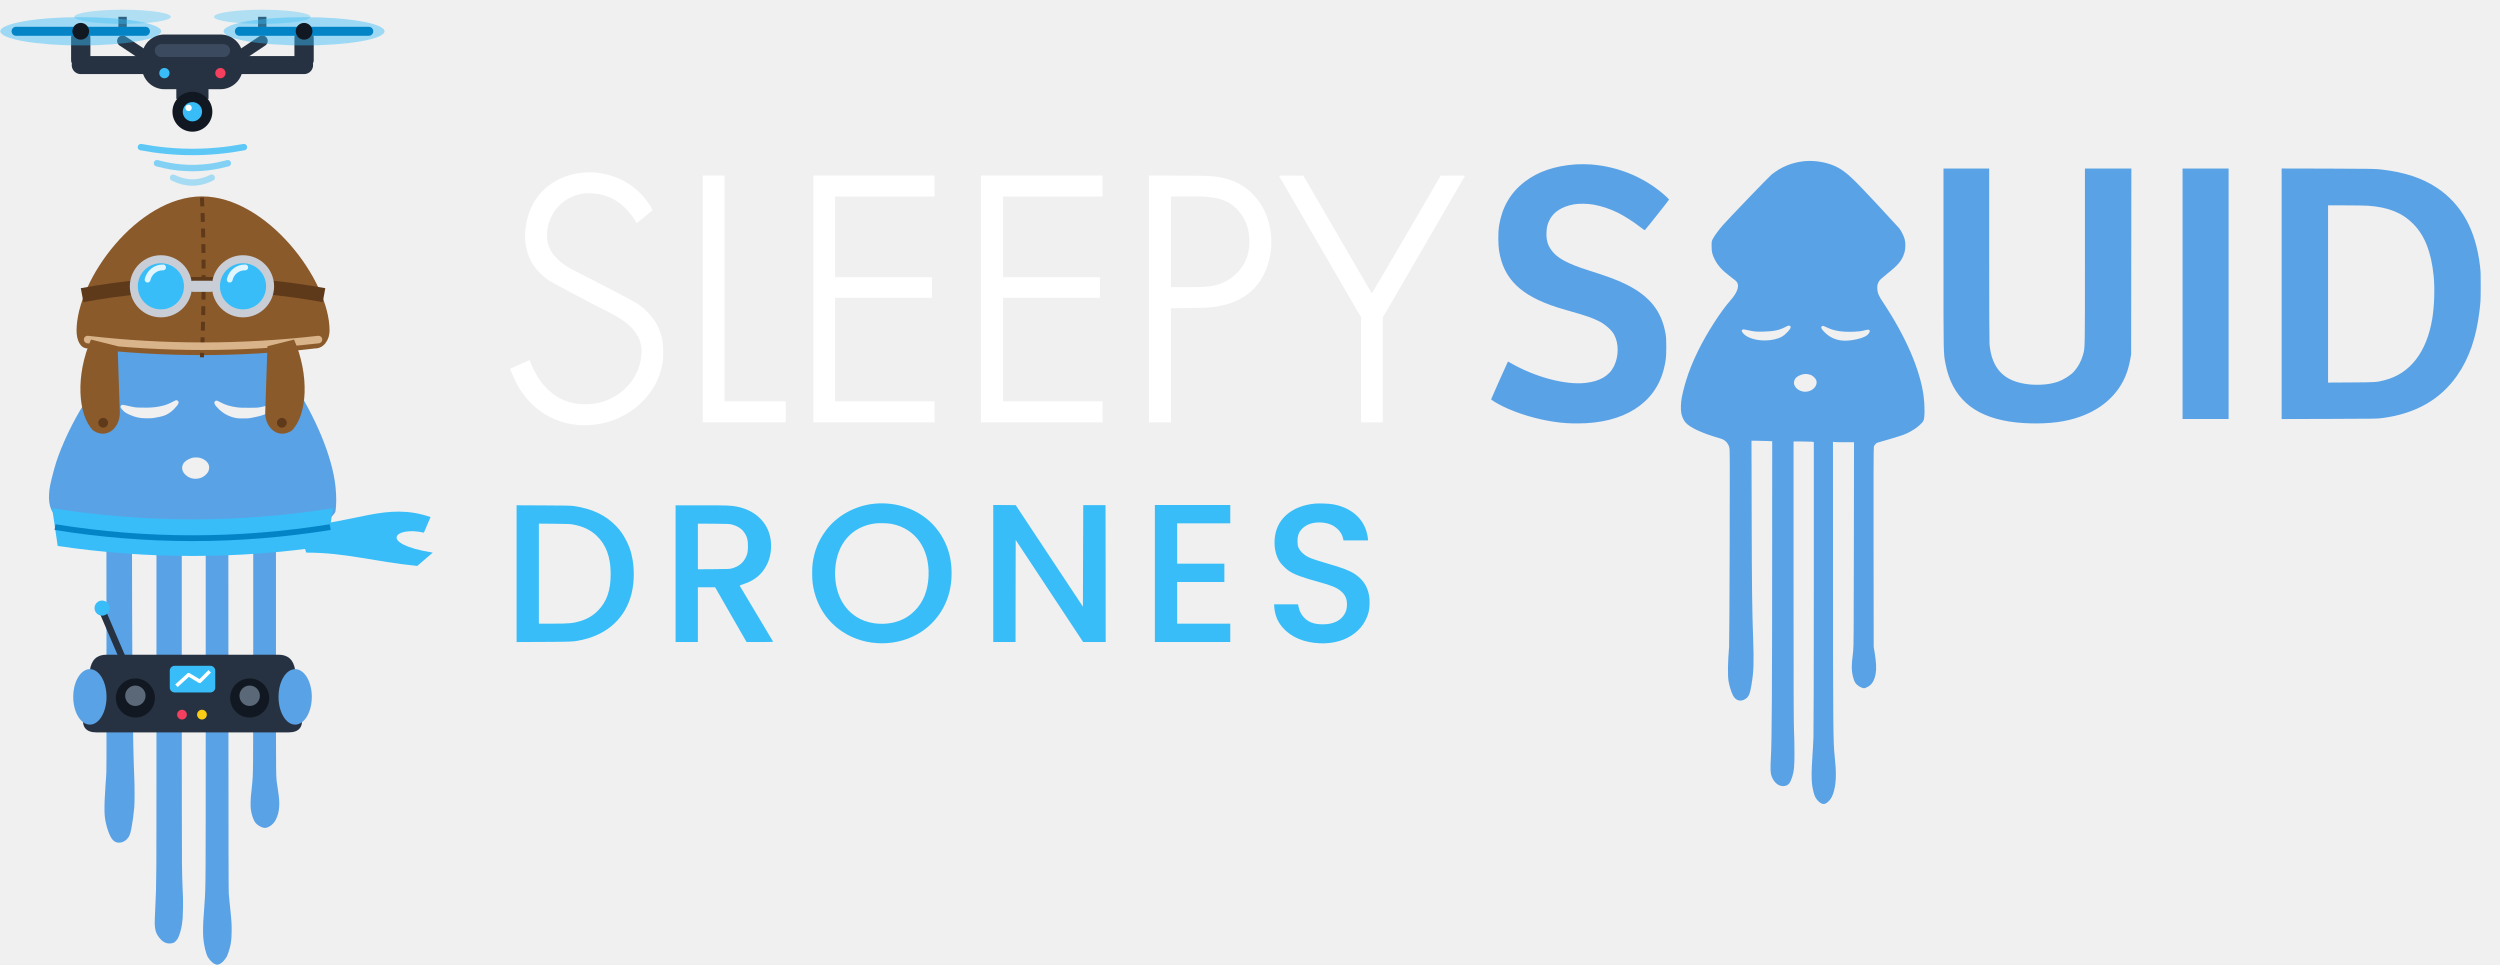
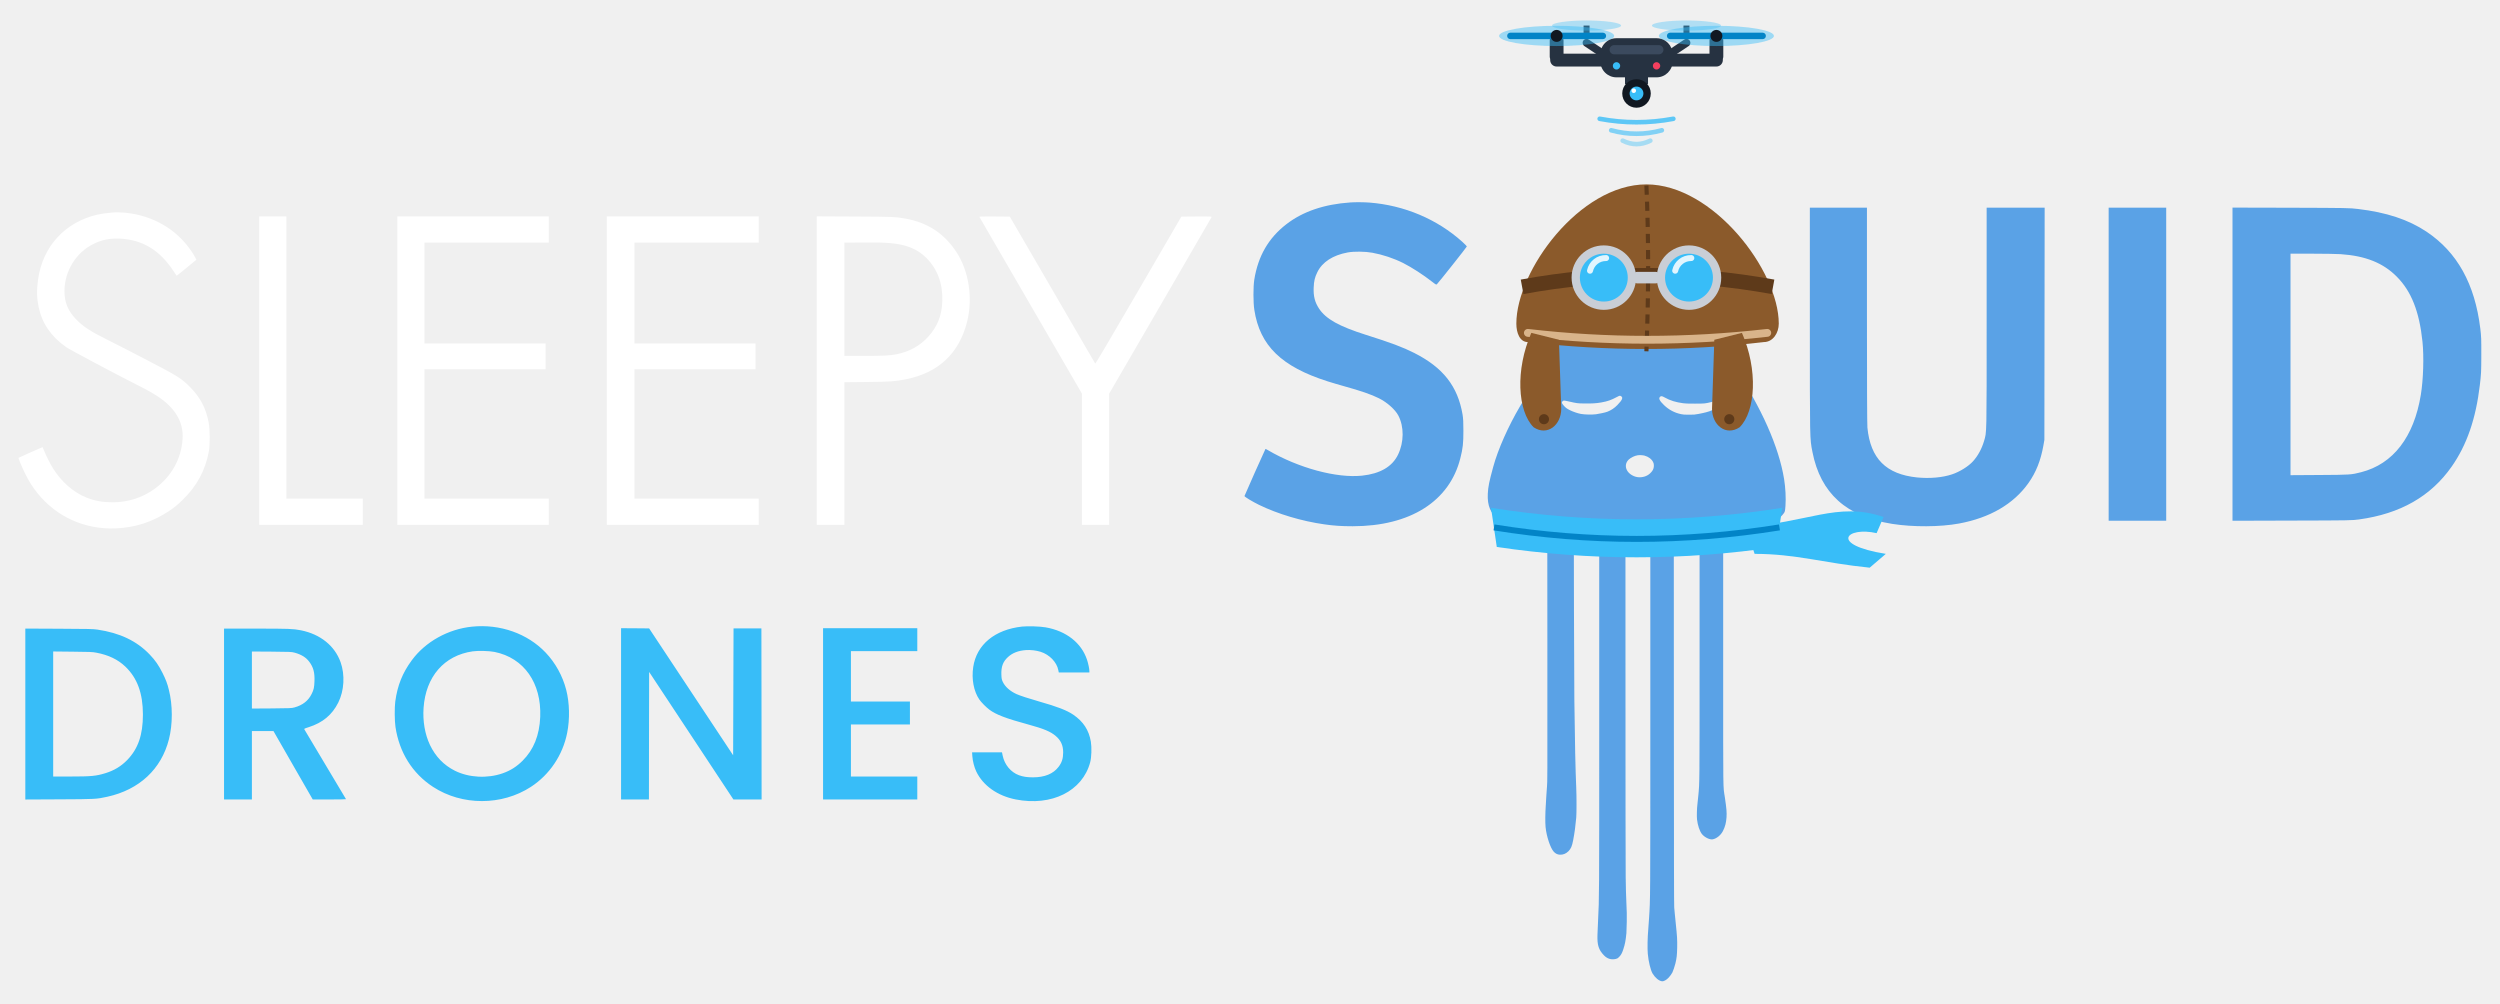
- <svg xmlns="http://www.w3.org/2000/svg" viewBox="0 -250 3887 1500" width="3887" height="1500">
-   <g transform="translate(75.9,70.9) scale(0.34507)">
-     <g fill="#5AA2E6">
-       <g transform="translate(0,3417) scale(0.1,-0.1)">
-         <path d="M6715 34159 c-194 -9 -316 -24 -493 -60 -565 -114 -1065 -365 -1505 -754 -72 -63 -2250 -2338 -2403 -2510 -362 -405 -600 -744 -658 -935 -26 -84 -32 -329 -13 -460 51 -334 208 -645 487 -965 47 -54 124 -132 172 -175 77 -68 404 -325 570 -447 118 -87 178 -197 178 -325 0 -226 -156 -508 -470 -848 -248 -269 -807 -1080 -1168 -1695 -518 -881 -961 -1882 -1165 -2630 -180 -658 -221 -864 -237 -1170 -26 -526 122 -875 470 -1100 131 -85 475 -265 590 -309 394 -149 733 -264 930 -316 244 -65 324 -103 423 -206 64 -67 121 -158 150 -244 l22 -65 3 -5135 c3 -5055 2 -5138 -17 -5355 -11 -121 -23 -283 -26 -360 -3 -77 -15 -275 -26 -440 -24 -338 -28 -751 -10 -945 37 -403 208 -918 357 -1079 75 -81 157 -122 257 -129 140 -9 273 43 378 148 111 112 158 221 208 485 60 314 103 629 133 980 16 191 16 927 0 1290 -34 766 -61 2017 -82 3810 -6 451 -13 2232 -17 3958 l-6 3138 409 -6 c225 -3 473 -8 552 -11 l142 -6 0 -7677 c0 -8251 2 -7881 -50 -8971 -11 -228 -23 -505 -26 -615 -15 -451 50 -654 284 -897 142 -148 317 -200 512 -154 66 16 81 25 128 70 93 89 143 175 195 337 79 243 105 380 138 714 5 61 13 283 16 495 4 312 1 467 -17 820 -14 286 -25 673 -30 1130 -5 382 -9 3853 -9 7713 l-1 7017 158 0 c86 0 329 -3 540 -7 l382 -6 0 -7621 c0 -8268 1 -8032 -55 -8891 -14 -214 -30 -437 -35 -495 -32 -352 -40 -810 -20 -1050 29 -333 122 -717 208 -860 112 -184 274 -318 404 -336 79 -11 198 54 298 162 54 58 130 163 158 219 34 69 100 265 131 390 56 228 72 371 78 700 6 333 -3 476 -62 1045 -19 179 -39 381 -45 450 -6 69 -16 177 -22 240 -9 87 -13 2050 -15 8073 l-3 7959 397 -6 c219 -4 471 -9 561 -12 l162 -6 0 -5137 c-1 -5568 1 -5433 -55 -6011 -14 -146 -32 -319 -40 -385 -22 -172 -31 -526 -16 -655 29 -253 114 -506 211 -629 115 -145 346 -258 474 -231 170 35 348 181 440 360 93 180 141 362 156 595 14 219 1 369 -70 855 -83 567 -75 -75 -75 5780 l0 5215 26 56 c55 118 137 176 291 210 138 30 346 89 598 170 124 39 277 87 340 106 258 77 350 107 440 145 387 164 789 454 944 680 45 66 50 89 67 320 24 327 1 781 -60 1158 -225 1393 -990 3119 -2152 4850 -191 286 -219 341 -266 527 -24 90 -28 129 -28 238 0 119 3 137 29 210 35 96 82 173 145 239 25 27 201 173 391 324 511 409 613 516 754 792 128 251 166 385 173 615 4 109 1 179 -11 257 -37 248 -161 525 -331 738 -96 120 -2144 2313 -2283 2445 -127 120 -382 348 -527 471 -156 133 -400 280 -630 381 -250 109 -502 181 -780 222 -132 19 -415 43 -473 39 -15 -1 -94 -5 -177 -9z m-925 -8734 c111 -57 70 -164 -154 -393 -127 -130 -274 -228 -433 -288 -90 -34 -345 -90 -498 -110 -174 -22 -490 -15 -650 15 -150 28 -347 96 -491 169 -135 69 -179 104 -270 210 -76 89 -83 124 -35 173 38 38 57 37 255 -7 391 -88 377 -86 681 -91 333 -6 531 6 751 46 277 50 419 100 683 241 103 54 117 58 161 35z m1909 -64 c236 -131 470 -204 800 -248 101 -14 203 -17 511 -17 432 0 434 1 738 76 127 31 212 48 228 44 14 -4 37 -18 50 -31 38 -38 33 -90 -17 -164 -124 -186 -329 -276 -849 -373 -166 -31 -187 -33 -410 -32 -207 0 -248 2 -345 23 -284 60 -528 189 -736 389 -198 189 -250 296 -178 363 48 45 83 40 208 -30z m-889 -2521 c177 -46 320 -153 383 -288 26 -57 31 -78 31 -147 0 -89 -24 -169 -71 -233 -120 -164 -277 -253 -483 -272 -111 -10 -206 4 -306 44 -360 146 -470 501 -226 728 90 83 256 162 382 181 75 12 220 5 290 -13z" />
-       </g>
-     </g>
-     <g transform="translate(647 -470) scale(1.45) translate(-647 470)">
-       <line x1="430" y1="-685" x2="430" y2="-735" stroke="#263241" stroke-width="26" />
-       <ellipse cx="430" cy="-735" rx="150" ry="22" fill="#38BDF8" opacity="0.35" />
-       <line x1="864" y1="-685" x2="864" y2="-735" stroke="#263241" stroke-width="26" />
-       <ellipse cx="864" cy="-735" rx="150" ry="22" fill="#38BDF8" opacity="0.35" />
-       <path d="M300 -585 L994 -585" stroke="#263241" stroke-width="56" stroke-linecap="round" />
-       <path d="M430 -660 L520 -600 M864 -660 L774 -600" stroke="#263241" stroke-width="34" stroke-linecap="round" />
-       <rect x="270" y="-690" width="60" height="110" rx="20" fill="#263241" />
-       <ellipse cx="300" cy="-690" rx="250" ry="44" fill="#38BDF8" opacity=".45" />
-       <rect x="85" y="-704" width="430" height="28" rx="14" fill="#0284C7" />
-       <circle cx="300" cy="-690" r="26" fill="#111821" />
-       <rect x="964" y="-690" width="60" height="110" rx="20" fill="#263241" />
-       <ellipse cx="994" cy="-690" rx="250" ry="44" fill="#38BDF8" opacity=".45" />
-       <rect x="779" y="-704" width="430" height="28" rx="14" fill="#0284C7" />
-       <circle cx="994" cy="-690" r="26" fill="#111821" />
-       <rect x="490" y="-680" width="314" height="170" rx="70" fill="#263241" />
-       <rect x="530" y="-650" width="234" height="40" rx="20" fill="#3B4A5E" />
-       <circle cx="560" cy="-560" r="16" fill="#38BDF8" />
-       <circle cx="734" cy="-560" r="16" fill="#F43F5E" />
-       <rect x="597" y="-520" width="100" height="40" fill="#263241" />
-       <circle cx="647" cy="-440" r="62" fill="#111821" />
-       <circle cx="647" cy="-440" r="30" fill="#38BDF8" />
-       <circle cx="635" cy="-452" r="10" fill="#fff" />
-       <path d="M487 -330 Q647 -300 807 -330" stroke="#38BDF8" stroke-width="20" fill="none" stroke-linecap="round" opacity="0.8" />
-       <path d="M537 -280 Q647 -250 757 -280" stroke="#38BDF8" stroke-width="20" fill="none" stroke-linecap="round" opacity="0.6" />
-       <path d="M587 -235 Q647 -205 707 -235" stroke="#38BDF8" stroke-width="20" fill="none" stroke-linecap="round" opacity="0.4" />
-     </g>
-     <path d="M125 560 C125 330 400 -45 690 -45 C980 -45 1265 330 1265 560 C1265 600 1240 640 1200 640 Q690 700 175 640 C140 640 125 600 125 560 Z" fill="#8B5A2B" />
-     <path d="M690 -40 Q705 300 690 680" stroke="#5E3A1A" stroke-width="18" fill="none" stroke-dasharray="40 30" />
-     <path d="M175 600 Q690 660 1215 600" stroke="#D9B48A" stroke-width="34" fill="none" stroke-linecap="round" />
-     <path d="M190 600 C120 760 130 940 200 1010 C260 1050 320 1000 320 930 L310 630 Z" fill="#8B5A2B" />
-     <circle cx="245" cy="975" r="22" fill="#5E3A1A" />
-     <path d="M1105 600 C1175 760 1165 940 1095 1010 C1035 1050 975 1000 975 930 L985 630 Z" fill="#8B5A2B" />
-     <circle cx="1050" cy="975" r="22" fill="#5E3A1A" />
-     <path d="M150 400 Q690 300 1240 400" stroke="#5E3A1A" stroke-width="64" fill="none" />
-     <circle cx="505" cy="360" r="140" fill="#C9CED6" />
-     <circle cx="505" cy="360" r="104" fill="#38BDF8" />
-     <path d="M445 330 A70 70 0 0 1 515 275" stroke="#fff" stroke-width="26" fill="none" stroke-linecap="round" opacity=".85" />
-     <circle cx="875" cy="360" r="140" fill="#C9CED6" />
-     <circle cx="875" cy="360" r="104" fill="#38BDF8" />
-     <path d="M815 330 A70 70 0 0 1 885 275" stroke="#fff" stroke-width="26" fill="none" stroke-linecap="round" opacity=".85" />
-     <rect x="630" y="335" width="120" height="50" rx="20" fill="#C9CED6" />
-     <path d="M1120 1440 C1380 1430 1520 1330 1720 1400 L1690 1470 C1560 1440 1480 1520 1730 1560 L1660 1620 C1460 1600 1340 1560 1160 1560 Z" fill="#38BDF8" />
-     <path d="M15 1360 Q647 1460 1280 1360 L1255 1530 Q647 1620 40 1530 Z" fill="#38BDF8" />
-     <path d="M28 1445 Q647 1545 1268 1445" stroke="#0284C7" stroke-width="26" fill="none" />
-     <line x1="330" y1="2030" x2="240" y2="1820" stroke="#263241" stroke-width="30" stroke-linecap="round" />
-     <circle cx="240" cy="1810" r="34" fill="#38BDF8" />
-     <path d="M260 2020 H1035 Q1100 2020 1110 2090 L1140 2300 Q1150 2370 1080 2370 H215 Q145 2370 155 2300 L185 2090 Q195 2020 260 2020 Z" fill="#263241" />
-     <rect x="545" y="2070" width="205" height="120" rx="22" fill="#38BDF8" />
-     <path d="M575 2160 L630 2110 L680 2140 L725 2095" stroke="#fff" stroke-width="16" fill="none" stroke-linejoin="round" />
-     <circle cx="390" cy="2215" r="88" fill="#111821" />
-     <circle cx="390" cy="2205" r="46" fill="#5B6878" />
-     <circle cx="905" cy="2215" r="88" fill="#111821" />
-     <circle cx="905" cy="2205" r="46" fill="#5B6878" />
-     <circle cx="600" cy="2290" r="22" fill="#F43F5E" />
-     <circle cx="690" cy="2290" r="22" fill="#FACC15" />
-     <ellipse cx="185" cy="2210" rx="75" ry="125" fill="#5AA2E6" />
-     <ellipse cx="1110" cy="2210" rx="75" ry="125" fill="#5AA2E6" />
-   </g>
-   <g transform="translate(793.2,0.0) scale(0.57274)" fill="#FFFFFF">
+ <svg xmlns="http://www.w3.org/2000/svg" viewBox="-40 -430 5430 2180" width="5430" height="2180">
+   <g transform="translate(0.0,0.0) scale(1)" fill="#FFFFFF">
    <g>
      <g transform="translate(0,1746) scale(0.1,-0.1)">
        <path d="M2030 17143 c-129 -12 -237 -27 -310 -44 -709 -162 -1195 -694 -1294 -1414 -32 -236 -28 -396 14 -597 72 -349 271 -639 596 -867 78 -55 1057 -576 1509 -804 291 -146 429 -226 560 -322 326 -240 481 -530 461 -863 -26 -438 -242 -825 -611 -1092 -262 -189 -575 -290 -903 -290 -226 0 -394 31 -580 105 -279 113 -537 339 -720 631 -61 98 -151 276 -193 382 -17 42 -32 78 -34 80 -2 3 -514 -225 -522 -232 -8 -7 79 -214 142 -341 87 -175 160 -292 272 -430 412 -511 1024 -787 1688 -762 432 17 808 139 1170 380 113 76 176 127 293 241 310 301 492 639 569 1056 26 144 24 477 -5 625 -59 310 -182 544 -402 766 -190 191 -256 233 -905 571 -319 167 -699 362 -845 434 -421 208 -579 311 -737 479 -168 177 -243 362 -243 598 0 436 249 841 629 1028 185 91 348 124 566 116 492 -19 871 -246 1171 -701 37 -55 68 -103 70 -105 2 -2 87 66 189 150 103 85 199 164 213 176 l27 21 -24 49 c-12 26 -50 89 -84 138 -322 476 -836 775 -1436 835 -97 9 -213 11 -291 3z M5230 13710 l0 -3350 1125 0 1125 0 0 285 0 285 -830 0 -830 0 0 3065 0 3065 -295 0 -295 0 0 -3350z M8230 13710 l0 -3350 1645 0 1645 0 0 285 0 285 -1350 0 -1350 0 0 1405 0 1405 1315 0 1315 0 0 280 0 280 -1315 0 -1315 0 0 1095 0 1095 1350 0 1350 0 0 285 0 285 -1645 0 -1645 0 0 -3350z M12780 13710 l0 -3350 1650 0 1650 0 0 285 0 285 -1350 0 -1350 0 0 1405 0 1405 1315 0 1315 0 0 280 0 280 -1315 0 -1315 0 0 1095 0 1095 1350 0 1350 0 0 285 0 285 -1650 0 -1650 0 0 -3350z M17340 13711 l0 -3351 300 0 300 0 0 1549 0 1549 488 5 c508 5 612 12 842 58 711 140 1161 561 1335 1249 130 517 39 1107 -235 1521 -268 404 -628 638 -1115 723 -205 36 -262 39 -1087 43 l-828 4 0 -3350z m1600 2768 c343 -28 590 -130 780 -320 243 -244 361 -565 347 -945 -11 -304 -104 -541 -298 -759 -181 -203 -413 -333 -694 -389 -148 -29 -285 -36 -711 -36 l-424 0 0 1230 0 1230 318 2 c381 4 517 1 682 -13z M20873 17048 c2 -7 505 -874 1116 -1925 l1111 -1913 0 -1425 0 -1425 295 0 295 0 0 1424 0 1424 1110 1911 c611 1051 1113 1917 1116 1926 6 14 -30 15 -326 13 l-331 -3 -932 -1603 c-572 -985 -934 -1597 -938 -1590 -4 7 -424 729 -932 1603 l-924 1590 -333 3 c-264 2 -331 0 -327 -10z" />
      </g>
    </g>
  </g>
-   <g transform="translate(793.2,0.0) scale(0.57274)" fill="#5AA2E6">
-     <g>
-       <g transform="translate(0,1746) scale(0.1,-0.1)">
-         <path d="M35139 17450 c-338 -33 -636 -154 -901 -368 -64 -51 -1164 -1195 -1316 -1369 -106 -120 -232 -291 -272 -369 -35 -69 -35 -69 -35 -204 0 -156 18 -228 88 -364 85 -163 195 -286 393 -437 76 -57 152 -116 169 -132 125 -106 72 -302 -147 -547 -250 -281 -627 -867 -858 -1335 -223 -452 -358 -833 -451 -1271 -30 -140 -37 -357 -15 -455 19 -88 60 -177 107 -236 114 -142 451 -298 956 -443 125 -36 206 -119 240 -247 14 -52 15 -347 9 -2673 -4 -1477 -11 -2665 -16 -2730 -36 -435 -41 -774 -14 -941 17 -108 67 -274 112 -368 72 -155 212 -198 347 -109 90 60 122 136 164 389 59 359 67 588 43 1269 -27 781 -34 1316 -39 3298 l-5 2052 144 0 c80 0 206 -3 281 -7 l137 -6 -1 -3141 c-1 -3586 -9 -4982 -34 -5431 -17 -321 -14 -427 16 -514 67 -194 216 -304 369 -271 92 20 142 82 193 245 52 167 62 267 61 665 0 201 -5 471 -12 600 -9 176 -12 1190 -12 4037 l0 3803 223 0 c122 0 246 -3 275 -6 l52 -7 0 -3871 c0 -2334 -4 -3980 -10 -4146 -6 -151 -19 -396 -30 -545 -22 -300 -26 -577 -9 -723 12 -109 49 -268 78 -333 26 -63 91 -141 147 -177 83 -56 147 -41 238 54 62 65 102 145 135 276 61 234 65 501 16 948 -39 355 -44 811 -44 4899 l-1 3623 31 -6 c17 -3 146 -6 286 -6 l254 0 -4 -2767 c-3 -2497 -5 -2782 -20 -2913 -32 -284 -37 -336 -37 -430 0 -157 39 -329 96 -421 39 -62 140 -130 217 -144 29 -6 49 -1 99 23 130 61 204 178 238 376 22 126 13 307 -26 551 l-28 170 -4 2700 c-2 1878 0 2711 8 2736 5 20 27 53 47 72 29 29 52 39 127 58 50 12 170 46 266 76 96 30 220 68 275 85 130 38 265 103 389 185 107 71 214 170 241 224 39 75 41 409 5 679 -98 715 -483 1606 -1090 2521 -130 195 -157 258 -167 386 -7 83 11 152 58 219 16 24 110 107 216 192 307 245 397 355 464 573 30 93 32 259 6 359 -23 86 -95 232 -150 300 -24 30 -296 325 -604 655 -662 711 -821 859 -1053 988 -246 136 -608 207 -911 177z m-383 -4485 c18 -28 -4 -71 -76 -148 -108 -118 -200 -169 -368 -207 -325 -72 -697 1 -838 165 -50 59 -54 78 -21 99 20 14 33 13 127 -8 192 -44 248 -49 452 -43 276 7 434 42 590 127 78 43 113 47 134 15z m994 -31 c190 -93 419 -128 745 -113 125 5 183 13 264 34 82 21 109 25 127 16 29 -13 31 -43 4 -85 -47 -77 -154 -132 -335 -171 -280 -61 -476 -50 -661 37 -132 62 -304 225 -304 288 0 15 31 40 49 40 9 0 59 -21 111 -46z m-460 -1282 c73 -22 153 -98 170 -162 40 -147 -116 -300 -305 -300 -157 0 -304 117 -305 243 0 45 23 103 53 135 36 38 121 81 188 95 72 15 120 13 199 -11z M28930 17363 c-569 -39 -1032 -196 -1390 -473 -388 -299 -615 -692 -697 -1205 -24 -153 -24 -495 1 -655 119 -777 589 -1234 1596 -1554 96 -30 256 -78 355 -105 365 -101 591 -179 756 -262 177 -88 353 -245 421 -375 127 -242 124 -580 -7 -850 -126 -260 -388 -413 -780 -455 -553 -59 -1384 166 -2048 555 -26 16 -49 27 -51 25 -9 -11 -456 -1013 -456 -1023 0 -17 167 -118 315 -191 409 -199 929 -355 1420 -424 208 -30 373 -41 615 -41 1249 0 2105 541 2339 1479 54 212 66 322 66 591 0 192 -4 269 -18 355 -104 615 -423 1023 -1052 1340 -248 125 -503 221 -1040 390 -591 187 -875 345 -1026 573 -90 137 -124 269 -116 456 6 143 24 221 79 333 107 221 338 371 662 430 136 25 378 22 531 -6 227 -41 467 -121 674 -225 182 -92 438 -257 626 -405 85 -66 91 -69 106 -53 48 49 649 808 649 819 0 6 -46 53 -102 104 -545 489 -1257 790 -2012 849 -119 9 -308 11 -416 3z M38910 14810 c0 -2658 -2 -2566 56 -2865 175 -899 737 -1406 1734 -1564 449 -71 1038 -68 1450 8 672 124 1187 425 1509 881 163 230 265 486 323 810 l22 125 3 2523 3 2522 -630 0 -630 0 0 -2386 c0 -2603 3 -2479 -56 -2682 -49 -167 -132 -321 -239 -440 -101 -112 -287 -228 -457 -285 -209 -70 -486 -94 -759 -67 -674 69 -1014 411 -1079 1084 -6 72 -10 899 -10 2443 l0 2333 -620 0 -620 0 0 -2440z M45400 13850 l0 -3400 625 0 625 0 0 3400 0 3400 -625 0 -625 0 0 -3400z M48090 13850 l0 -3401 1298 4 c1261 3 1301 4 1452 25 895 123 1557 501 2010 1147 329 470 525 1035 612 1770 29 246 31 281 32 650 1 350 -1 409 -22 580 -118 968 -501 1657 -1168 2103 -393 262 -874 421 -1489 493 -185 22 -224 23 -1457 27 l-1268 3 0 -3401z m2345 2390 c545 -37 928 -190 1226 -492 314 -317 487 -756 555 -1408 34 -329 19 -825 -36 -1158 -150 -915 -601 -1500 -1295 -1678 -217 -56 -233 -57 -907 -61 l-628 -4 0 2405 0 2406 468 0 c257 0 535 -5 617 -10z" />
+   <defs>
+     <clipPath id="qdrones007451">
+       <rect x="-10" y="-10" width="3170" height="1800" />
+       <rect x="3870" y="-10" width="1600" height="1800" />
+     </clipPath>
+   </defs>
+   <g transform="translate(0.0,0.0) scale(1)">
+     <g clip-path="url(#qdrones007451)">
+       <g transform="scale(1) translate(0.0,0.0)">
+         <g transform="translate(0.0,0.0) scale(1)" fill="#5AA2E6">
+           <g>
+             <g transform="translate(0,1746) scale(0.1,-0.1)">
+               <path d="M35139 17450 c-338 -33 -636 -154 -901 -368 -64 -51 -1164 -1195 -1316 -1369 -106 -120 -232 -291 -272 -369 -35 -69 -35 -69 -35 -204 0 -156 18 -228 88 -364 85 -163 195 -286 393 -437 76 -57 152 -116 169 -132 125 -106 72 -302 -147 -547 -250 -281 -627 -867 -858 -1335 -223 -452 -358 -833 -451 -1271 -30 -140 -37 -357 -15 -455 19 -88 60 -177 107 -236 114 -142 451 -298 956 -443 125 -36 206 -119 240 -247 14 -52 15 -347 9 -2673 -4 -1477 -11 -2665 -16 -2730 -36 -435 -41 -774 -14 -941 17 -108 67 -274 112 -368 72 -155 212 -198 347 -109 90 60 122 136 164 389 59 359 67 588 43 1269 -27 781 -34 1316 -39 3298 l-5 2052 144 0 c80 0 206 -3 281 -7 l137 -6 -1 -3141 c-1 -3586 -9 -4982 -34 -5431 -17 -321 -14 -427 16 -514 67 -194 216 -304 369 -271 92 20 142 82 193 245 52 167 62 267 61 665 0 201 -5 471 -12 600 -9 176 -12 1190 -12 4037 l0 3803 223 0 c122 0 246 -3 275 -6 l52 -7 0 -3871 c0 -2334 -4 -3980 -10 -4146 -6 -151 -19 -396 -30 -545 -22 -300 -26 -577 -9 -723 12 -109 49 -268 78 -333 26 -63 91 -141 147 -177 83 -56 147 -41 238 54 62 65 102 145 135 276 61 234 65 501 16 948 -39 355 -44 811 -44 4899 l-1 3623 31 -6 c17 -3 146 -6 286 -6 l254 0 -4 -2767 c-3 -2497 -5 -2782 -20 -2913 -32 -284 -37 -336 -37 -430 0 -157 39 -329 96 -421 39 -62 140 -130 217 -144 29 -6 49 -1 99 23 130 61 204 178 238 376 22 126 13 307 -26 551 l-28 170 -4 2700 c-2 1878 0 2711 8 2736 5 20 27 53 47 72 29 29 52 39 127 58 50 12 170 46 266 76 96 30 220 68 275 85 130 38 265 103 389 185 107 71 214 170 241 224 39 75 41 409 5 679 -98 715 -483 1606 -1090 2521 -130 195 -157 258 -167 386 -7 83 11 152 58 219 16 24 110 107 216 192 307 245 397 355 464 573 30 93 32 259 6 359 -23 86 -95 232 -150 300 -24 30 -296 325 -604 655 -662 711 -821 859 -1053 988 -246 136 -608 207 -911 177z m-383 -4485 c18 -28 -4 -71 -76 -148 -108 -118 -200 -169 -368 -207 -325 -72 -697 1 -838 165 -50 59 -54 78 -21 99 20 14 33 13 127 -8 192 -44 248 -49 452 -43 276 7 434 42 590 127 78 43 113 47 134 15z m994 -31 c190 -93 419 -128 745 -113 125 5 183 13 264 34 82 21 109 25 127 16 29 -13 31 -43 4 -85 -47 -77 -154 -132 -335 -171 -280 -61 -476 -50 -661 37 -132 62 -304 225 -304 288 0 15 31 40 49 40 9 0 59 -21 111 -46z m-460 -1282 c73 -22 153 -98 170 -162 40 -147 -116 -300 -305 -300 -157 0 -304 117 -305 243 0 45 23 103 53 135 36 38 121 81 188 95 72 15 120 13 199 -11z M28930 17363 c-569 -39 -1032 -196 -1390 -473 -388 -299 -615 -692 -697 -1205 -24 -153 -24 -495 1 -655 119 -777 589 -1234 1596 -1554 96 -30 256 -78 355 -105 365 -101 591 -179 756 -262 177 -88 353 -245 421 -375 127 -242 124 -580 -7 -850 -126 -260 -388 -413 -780 -455 -553 -59 -1384 166 -2048 555 -26 16 -49 27 -51 25 -9 -11 -456 -1013 -456 -1023 0 -17 167 -118 315 -191 409 -199 929 -355 1420 -424 208 -30 373 -41 615 -41 1249 0 2105 541 2339 1479 54 212 66 322 66 591 0 192 -4 269 -18 355 -104 615 -423 1023 -1052 1340 -248 125 -503 221 -1040 390 -591 187 -875 345 -1026 573 -90 137 -124 269 -116 456 6 143 24 221 79 333 107 221 338 371 662 430 136 25 378 22 531 -6 227 -41 467 -121 674 -225 182 -92 438 -257 626 -405 85 -66 91 -69 106 -53 48 49 649 808 649 819 0 6 -46 53 -102 104 -545 489 -1257 790 -2012 849 -119 9 -308 11 -416 3z M38910 14810 c0 -2658 -2 -2566 56 -2865 175 -899 737 -1406 1734 -1564 449 -71 1038 -68 1450 8 672 124 1187 425 1509 881 163 230 265 486 323 810 l22 125 3 2523 3 2522 -630 0 -630 0 0 -2386 c0 -2603 3 -2479 -56 -2682 -49 -167 -132 -321 -239 -440 -101 -112 -287 -228 -457 -285 -209 -70 -486 -94 -759 -67 -674 69 -1014 411 -1079 1084 -6 72 -10 899 -10 2443 l0 2333 -620 0 -620 0 0 -2440z M45400 13850 l0 -3400 625 0 625 0 0 3400 0 3400 -625 0 -625 0 0 -3400z M48090 13850 l0 -3401 1298 4 c1261 3 1301 4 1452 25 895 123 1557 501 2010 1147 329 470 525 1035 612 1770 29 246 31 281 32 650 1 350 -1 409 -22 580 -118 968 -501 1657 -1168 2103 -393 262 -874 421 -1489 493 -185 22 -224 23 -1457 27 l-1268 3 0 -3401z m2345 2390 c545 -37 928 -190 1226 -492 314 -317 487 -756 555 -1408 34 -329 19 -825 -36 -1158 -150 -915 -601 -1500 -1295 -1678 -217 -56 -233 -57 -907 -61 l-628 -4 0 2405 0 2406 468 0 c257 0 535 -5 617 -10z" />
+             </g>
+           </g>
+         </g>
      </g>
    </g>
+     <g transform="translate(3191.0,-7.0) scale(0.5)">
+       <g fill="#5AA2E6">
+         <g transform="translate(0,3417) scale(0.1,-0.1)">
+           <path d="M6715 34159 c-194 -9 -316 -24 -493 -60 -565 -114 -1065 -365 -1505 -754 -72 -63 -2250 -2338 -2403 -2510 -362 -405 -600 -744 -658 -935 -26 -84 -32 -329 -13 -460 51 -334 208 -645 487 -965 47 -54 124 -132 172 -175 77 -68 404 -325 570 -447 118 -87 178 -197 178 -325 0 -226 -156 -508 -470 -848 -248 -269 -807 -1080 -1168 -1695 -518 -881 -961 -1882 -1165 -2630 -180 -658 -221 -864 -237 -1170 -26 -526 122 -875 470 -1100 131 -85 475 -265 590 -309 394 -149 733 -264 930 -316 244 -65 324 -103 423 -206 64 -67 121 -158 150 -244 l22 -65 3 -5135 c3 -5055 2 -5138 -17 -5355 -11 -121 -23 -283 -26 -360 -3 -77 -15 -275 -26 -440 -24 -338 -28 -751 -10 -945 37 -403 208 -918 357 -1079 75 -81 157 -122 257 -129 140 -9 273 43 378 148 111 112 158 221 208 485 60 314 103 629 133 980 16 191 16 927 0 1290 -34 766 -61 2017 -82 3810 -6 451 -13 2232 -17 3958 l-6 3138 409 -6 c225 -3 473 -8 552 -11 l142 -6 0 -7677 c0 -8251 2 -7881 -50 -8971 -11 -228 -23 -505 -26 -615 -15 -451 50 -654 284 -897 142 -148 317 -200 512 -154 66 16 81 25 128 70 93 89 143 175 195 337 79 243 105 380 138 714 5 61 13 283 16 495 4 312 1 467 -17 820 -14 286 -25 673 -30 1130 -5 382 -9 3853 -9 7713 l-1 7017 158 0 c86 0 329 -3 540 -7 l382 -6 0 -7621 c0 -8268 1 -8032 -55 -8891 -14 -214 -30 -437 -35 -495 -32 -352 -40 -810 -20 -1050 29 -333 122 -717 208 -860 112 -184 274 -318 404 -336 79 -11 198 54 298 162 54 58 130 163 158 219 34 69 100 265 131 390 56 228 72 371 78 700 6 333 -3 476 -62 1045 -19 179 -39 381 -45 450 -6 69 -16 177 -22 240 -9 87 -13 2050 -15 8073 l-3 7959 397 -6 c219 -4 471 -9 561 -12 l162 -6 0 -5137 c-1 -5568 1 -5433 -55 -6011 -14 -146 -32 -319 -40 -385 -22 -172 -31 -526 -16 -655 29 -253 114 -506 211 -629 115 -145 346 -258 474 -231 170 35 348 181 440 360 93 180 141 362 156 595 14 219 1 369 -70 855 -83 567 -75 -75 -75 5780 l0 5215 26 56 c55 118 137 176 291 210 138 30 346 89 598 170 124 39 277 87 340 106 258 77 350 107 440 145 387 164 789 454 944 680 45 66 50 89 67 320 24 327 1 781 -60 1158 -225 1393 -990 3119 -2152 4850 -191 286 -219 341 -266 527 -24 90 -28 129 -28 238 0 119 3 137 29 210 35 96 82 173 145 239 25 27 201 173 391 324 511 409 613 516 754 792 128 251 166 385 173 615 4 109 1 179 -11 257 -37 248 -161 525 -331 738 -96 120 -2144 2313 -2283 2445 -127 120 -382 348 -527 471 -156 133 -400 280 -630 381 -250 109 -502 181 -780 222 -132 19 -415 43 -473 39 -15 -1 -94 -5 -177 -9z m-925 -8734 c111 -57 70 -164 -154 -393 -127 -130 -274 -228 -433 -288 -90 -34 -345 -90 -498 -110 -174 -22 -490 -15 -650 15 -150 28 -347 96 -491 169 -135 69 -179 104 -270 210 -76 89 -83 124 -35 173 38 38 57 37 255 -7 391 -88 377 -86 681 -91 333 -6 531 6 751 46 277 50 419 100 683 241 103 54 117 58 161 35z m1909 -64 c236 -131 470 -204 800 -248 101 -14 203 -17 511 -17 432 0 434 1 738 76 127 31 212 48 228 44 14 -4 37 -18 50 -31 38 -38 33 -90 -17 -164 -124 -186 -329 -276 -849 -373 -166 -31 -187 -33 -410 -32 -207 0 -248 2 -345 23 -284 60 -528 189 -736 389 -198 189 -250 296 -178 363 48 45 83 40 208 -30z m-889 -2521 c177 -46 320 -153 383 -288 26 -57 31 -78 31 -147 0 -89 -24 -169 -71 -233 -120 -164 -277 -253 -483 -272 -111 -10 -206 4 -306 44 -360 146 -470 501 -226 728 90 83 256 162 382 181 75 12 220 5 290 -13z" />
+         </g>
+       </g>
+       <g transform="translate(647 -470) scale(1.0) translate(-647 470)">
+         <line x1="430" y1="-685" x2="430" y2="-735" stroke="#263241" stroke-width="26" />
+         <ellipse cx="430" cy="-735" rx="150" ry="22" fill="#38BDF8" opacity="0.35" />
+         <line x1="864" y1="-685" x2="864" y2="-735" stroke="#263241" stroke-width="26" />
+         <ellipse cx="864" cy="-735" rx="150" ry="22" fill="#38BDF8" opacity="0.35" />
+         <path d="M300 -585 L994 -585" stroke="#263241" stroke-width="56" stroke-linecap="round" />
+         <path d="M430 -660 L520 -600 M864 -660 L774 -600" stroke="#263241" stroke-width="34" stroke-linecap="round" />
+         <rect x="270" y="-690" width="60" height="110" rx="20" fill="#263241" />
+         <ellipse cx="300" cy="-690" rx="250" ry="44" fill="#38BDF8" opacity=".45" />
+         <rect x="85" y="-704" width="430" height="28" rx="14" fill="#0284C7" />
+         <circle cx="300" cy="-690" r="26" fill="#111821" />
+         <rect x="964" y="-690" width="60" height="110" rx="20" fill="#263241" />
+         <ellipse cx="994" cy="-690" rx="250" ry="44" fill="#38BDF8" opacity=".45" />
+         <rect x="779" y="-704" width="430" height="28" rx="14" fill="#0284C7" />
+         <circle cx="994" cy="-690" r="26" fill="#111821" />
+         <rect x="490" y="-680" width="314" height="170" rx="70" fill="#263241" />
+         <rect x="530" y="-650" width="234" height="40" rx="20" fill="#3B4A5E" />
+         <circle cx="560" cy="-560" r="16" fill="#38BDF8" />
+         <circle cx="734" cy="-560" r="16" fill="#F43F5E" />
+         <rect x="597" y="-520" width="100" height="40" fill="#263241" />
+         <circle cx="647" cy="-440" r="62" fill="#111821" />
+         <circle cx="647" cy="-440" r="30" fill="#38BDF8" />
+         <circle cx="635" cy="-452" r="10" fill="#fff" />
+         <path d="M487 -330 Q647 -300 807 -330" stroke="#38BDF8" stroke-width="20" fill="none" stroke-linecap="round" opacity="0.8" />
+         <path d="M537 -280 Q647 -250 757 -280" stroke="#38BDF8" stroke-width="20" fill="none" stroke-linecap="round" opacity="0.6" />
+         <path d="M587 -235 Q647 -205 707 -235" stroke="#38BDF8" stroke-width="20" fill="none" stroke-linecap="round" opacity="0.4" />
+       </g>
+       <path d="M125 560 C125 330 400 -45 690 -45 C980 -45 1265 330 1265 560 C1265 600 1240 640 1200 640 Q690 700 175 640 C140 640 125 600 125 560 Z" fill="#8B5A2B" />
+       <path d="M690 -40 Q705 300 690 680" stroke="#5E3A1A" stroke-width="18" fill="none" stroke-dasharray="40 30" />
+       <path d="M175 600 Q690 660 1215 600" stroke="#D9B48A" stroke-width="34" fill="none" stroke-linecap="round" />
+       <path d="M190 600 C120 760 130 940 200 1010 C260 1050 320 1000 320 930 L310 630 Z" fill="#8B5A2B" />
+       <circle cx="245" cy="975" r="22" fill="#5E3A1A" />
+       <path d="M1105 600 C1175 760 1165 940 1095 1010 C1035 1050 975 1000 975 930 L985 630 Z" fill="#8B5A2B" />
+       <circle cx="1050" cy="975" r="22" fill="#5E3A1A" />
+       <path d="M150 400 Q690 300 1240 400" stroke="#5E3A1A" stroke-width="64" fill="none" />
+       <circle cx="505" cy="360" r="140" fill="#C9CED6" />
+       <circle cx="505" cy="360" r="104" fill="#38BDF8" />
+       <path d="M445 330 A70 70 0 0 1 515 275" stroke="#fff" stroke-width="26" fill="none" stroke-linecap="round" opacity=".85" />
+       <circle cx="875" cy="360" r="140" fill="#C9CED6" />
+       <circle cx="875" cy="360" r="104" fill="#38BDF8" />
+       <path d="M815 330 A70 70 0 0 1 885 275" stroke="#fff" stroke-width="26" fill="none" stroke-linecap="round" opacity=".85" />
+       <rect x="630" y="335" width="120" height="50" rx="20" fill="#C9CED6" />
+       <path d="M1120 1440 C1380 1430 1520 1330 1720 1400 L1690 1470 C1560 1440 1480 1520 1730 1560 L1660 1620 C1460 1600 1340 1560 1160 1560 Z" fill="#38BDF8" />
+       <path d="M15 1360 Q647 1460 1280 1360 L1255 1530 Q647 1620 40 1530 Z" fill="#38BDF8" />
+       <path d="M28 1445 Q647 1545 1268 1445" stroke="#0284C7" stroke-width="26" fill="none" />
+     </g>
  </g>
-   <g transform="translate(803.2,532.6) scale(0.5097)" fill="#38BDF8">
+   <g transform="translate(15.0,930.0) scale(0.88993)" fill="#38BDF8">
    <g>
      <g transform="translate(0,427) scale(0.1,-0.1)">
        <path d="M10905 4258 c-584 -59 -1140 -368 -1472 -820 -227 -307 -351 -615 -404 -1008 -19 -139 -17 -478 5 -620 93 -623 413 -1134 916 -1462 707 -463 1681 -463 2390 0 455 296 777 775 884 1315 68 338 59 735 -23 1053 -87 338 -264 659 -501 908 -443 466 -1113 703 -1795 634z m546 -617 c719 -145 1149 -757 1116 -1586 -19 -449 -160 -801 -431 -1070 -146 -145 -293 -238 -481 -305 -375 -133 -829 -109 -1170 61 -272 136 -475 347 -611 633 -122 259 -177 580 -154 904 54 762 503 1277 1198 1377 132 19 404 12 533 -14z M24330 4260 c-668 -73 -1113 -440 -1195 -987 -44 -294 12 -593 148 -792 49 -71 166 -190 247 -250 164 -122 405 -214 965 -366 358 -98 522 -166 647 -270 130 -108 188 -233 188 -404 0 -150 -31 -249 -113 -356 -129 -169 -338 -255 -624 -255 -143 0 -241 15 -343 52 -196 72 -350 255 -396 476 l-17 82 -365 0 -365 0 6 -92 c8 -121 47 -272 96 -375 165 -344 517 -594 961 -682 878 -174 1634 203 1820 909 32 120 39 359 16 500 -48 283 -184 492 -431 660 -157 106 -385 195 -827 320 -256 73 -470 143 -557 182 -154 69 -279 180 -333 295 -28 60 -32 79 -36 178 -7 195 38 317 159 429 111 103 256 159 443 172 110 8 252 -9 356 -42 215 -68 393 -251 431 -445 l12 -59 373 0 374 0 0 34 c0 52 -28 188 -57 274 -137 415 -508 705 -1012 793 -134 24 -435 33 -571 19z M14540 2130 l0 -2090 340 0 340 0 2 1556 3 1557 1029 -1557 1028 -1556 344 0 344 0 -2 2088 -3 2087 -340 0 -340 0 -5 -1548 -5 -1548 -1025 1548 -1025 1548 -343 3 -342 2 0 -2090z M19470 2130 l0 -2090 1150 0 1150 0 0 280 0 280 -810 0 -810 0 0 635 0 635 720 0 720 0 0 280 0 280 -720 0 -720 0 0 615 0 615 810 0 810 0 0 280 0 280 -1150 0 -1150 0 0 -2090z M0 2125 l0 -2086 828 4 c896 4 907 5 1172 63 782 172 1320 674 1505 1403 94 370 93 832 -1 1205 -40 162 -71 242 -154 411 -95 190 -179 312 -315 453 -318 332 -725 526 -1275 608 -99 15 -228 18 -937 21 l-823 4 0 -2086z m1736 1497 c295 -56 524 -166 705 -339 292 -279 429 -653 429 -1171 0 -494 -117 -835 -383 -1109 -148 -153 -319 -256 -534 -322 -228 -70 -346 -81 -858 -81 l-415 0 0 1526 0 1526 473 -5 c426 -4 483 -6 583 -25z M4850 2125 l0 -2085 340 0 340 0 0 835 0 835 263 0 263 0 479 -835 480 -835 408 0 c225 0 406 3 404 7 -18 32 -1003 1683 -1014 1699 -13 20 -10 22 102 58 344 110 572 300 723 601 145 291 167 677 56 987 -144 401 -495 682 -969 777 -186 37 -296 41 -1097 41 l-778 0 0 -2085z m1725 1497 c163 -45 274 -114 352 -217 103 -135 138 -265 130 -479 -5 -152 -17 -207 -69 -311 -81 -165 -217 -272 -416 -328 -73 -20 -101 -21 -559 -25 l-483 -3 0 696 0 696 483 -3 c461 -4 486 -5 562 -26z" />
      </g>
    </g>
  </g>
</svg>
